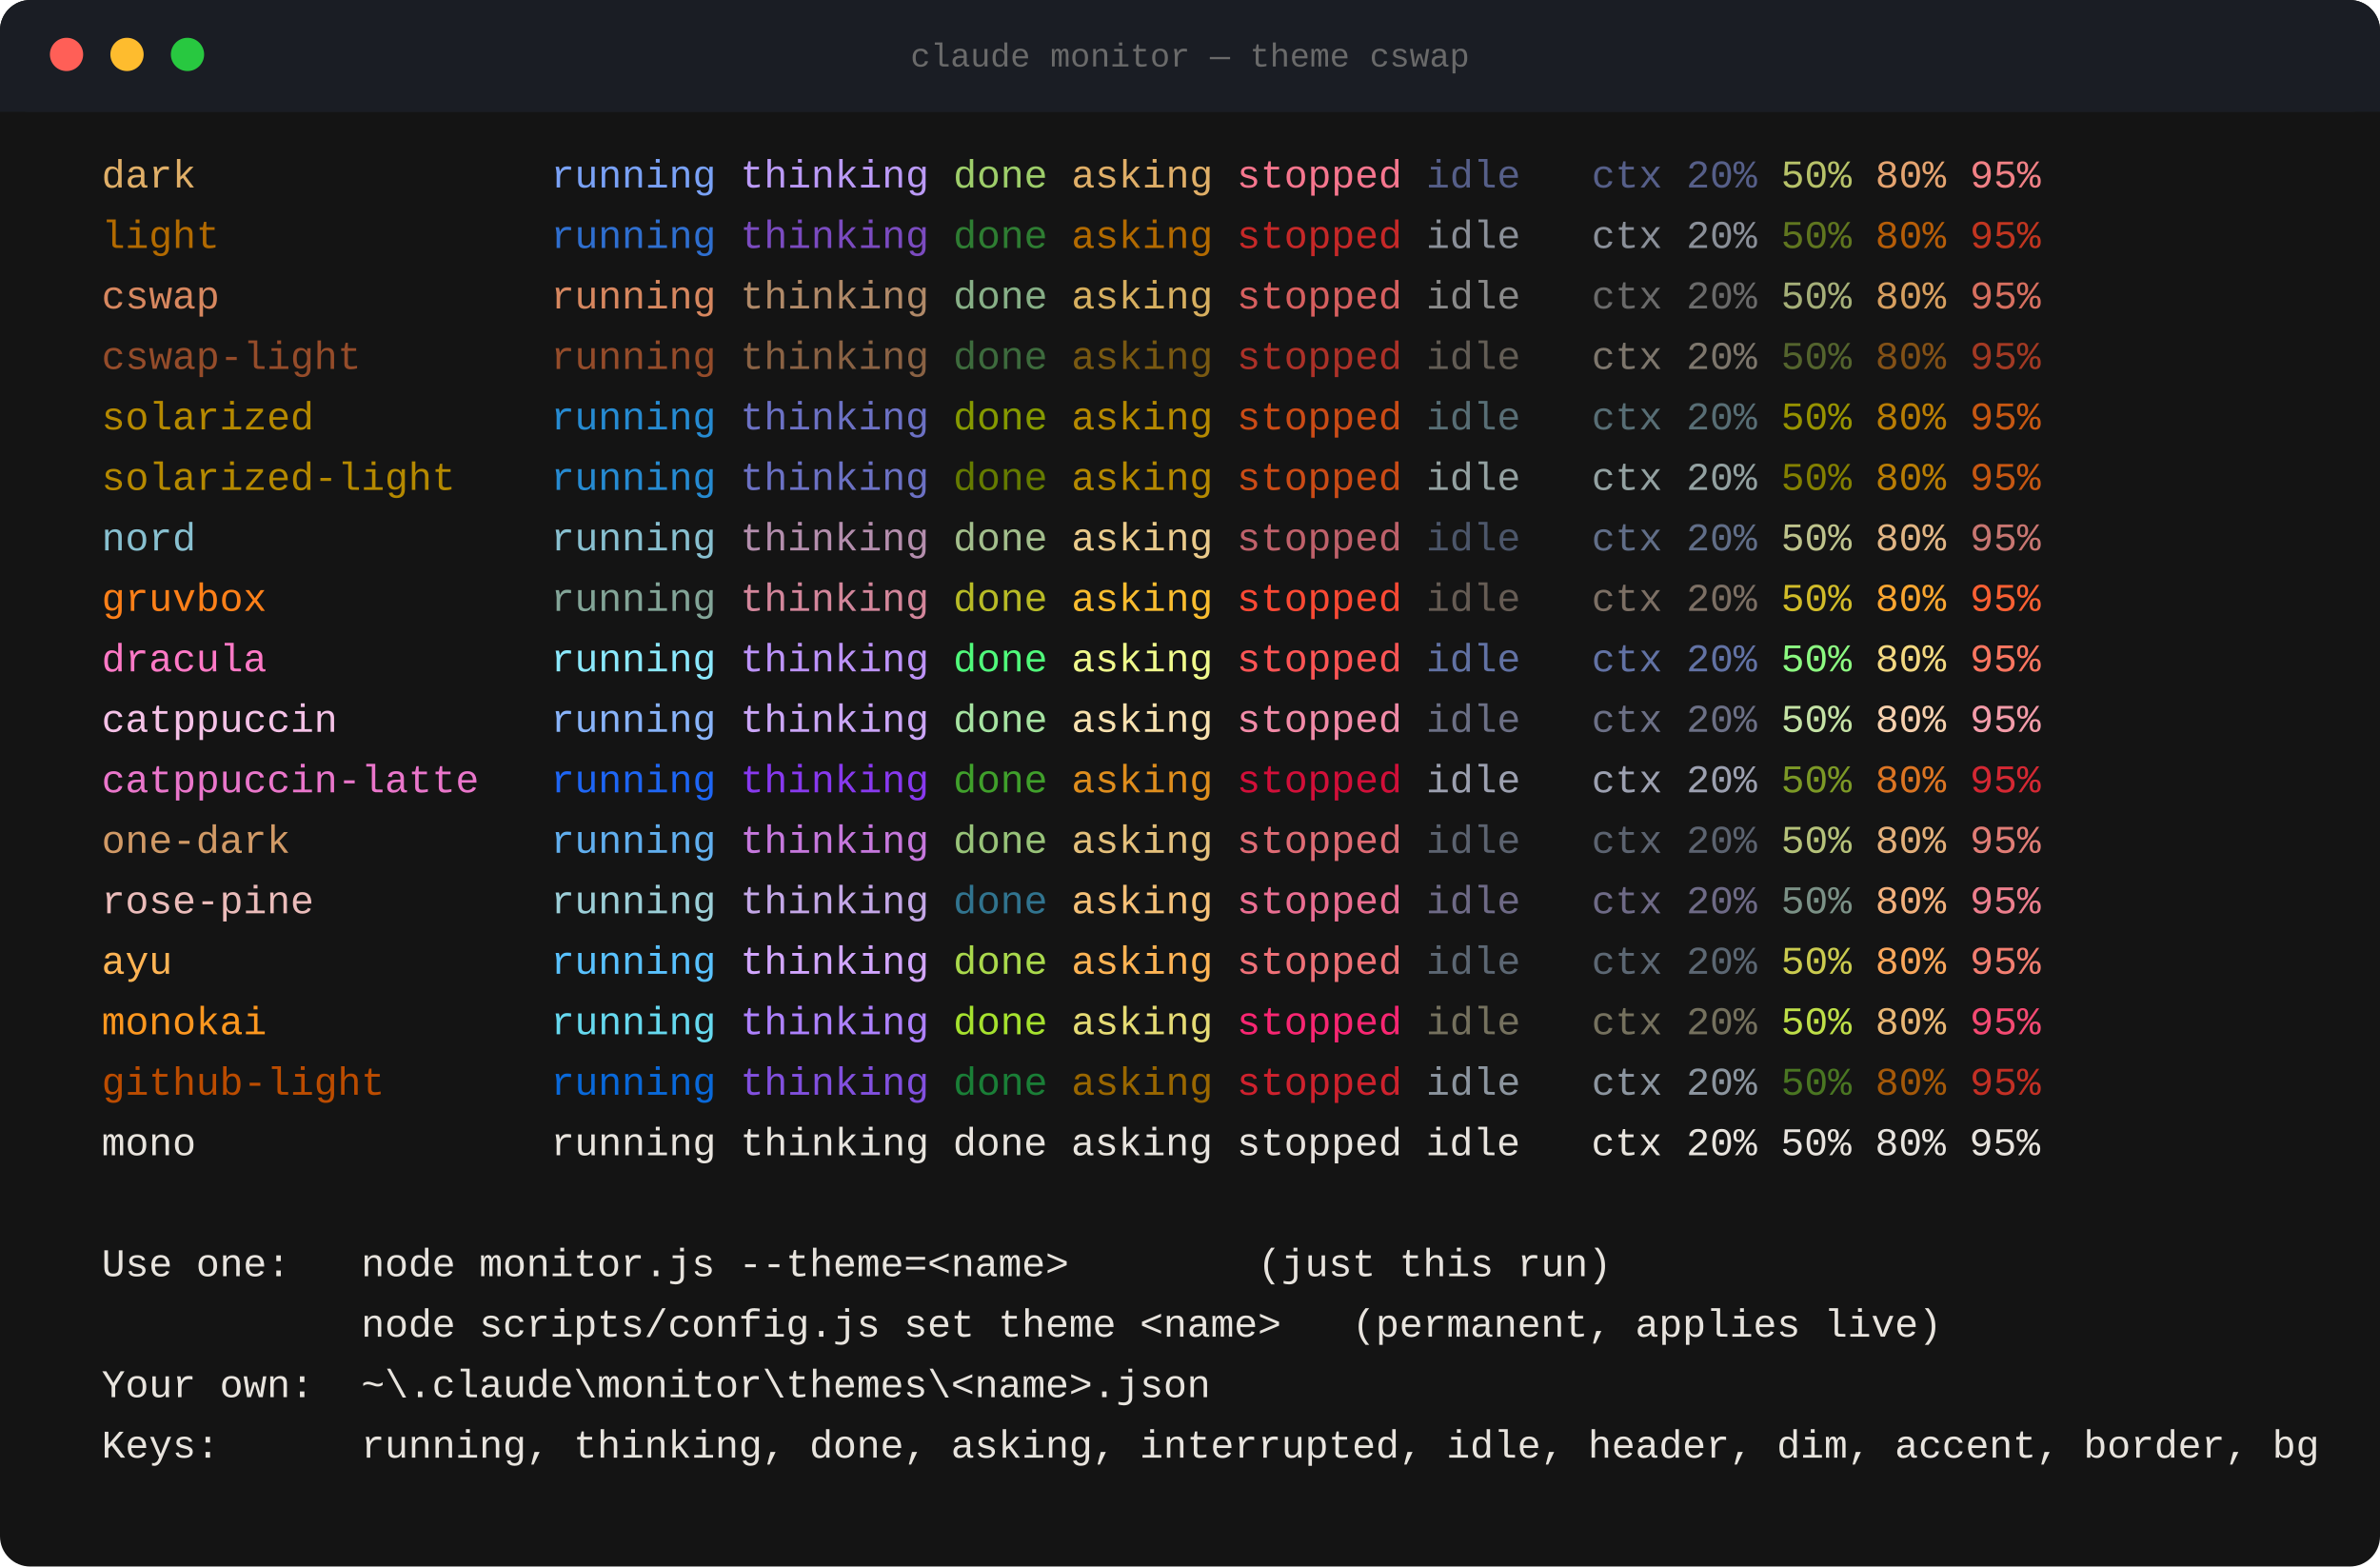
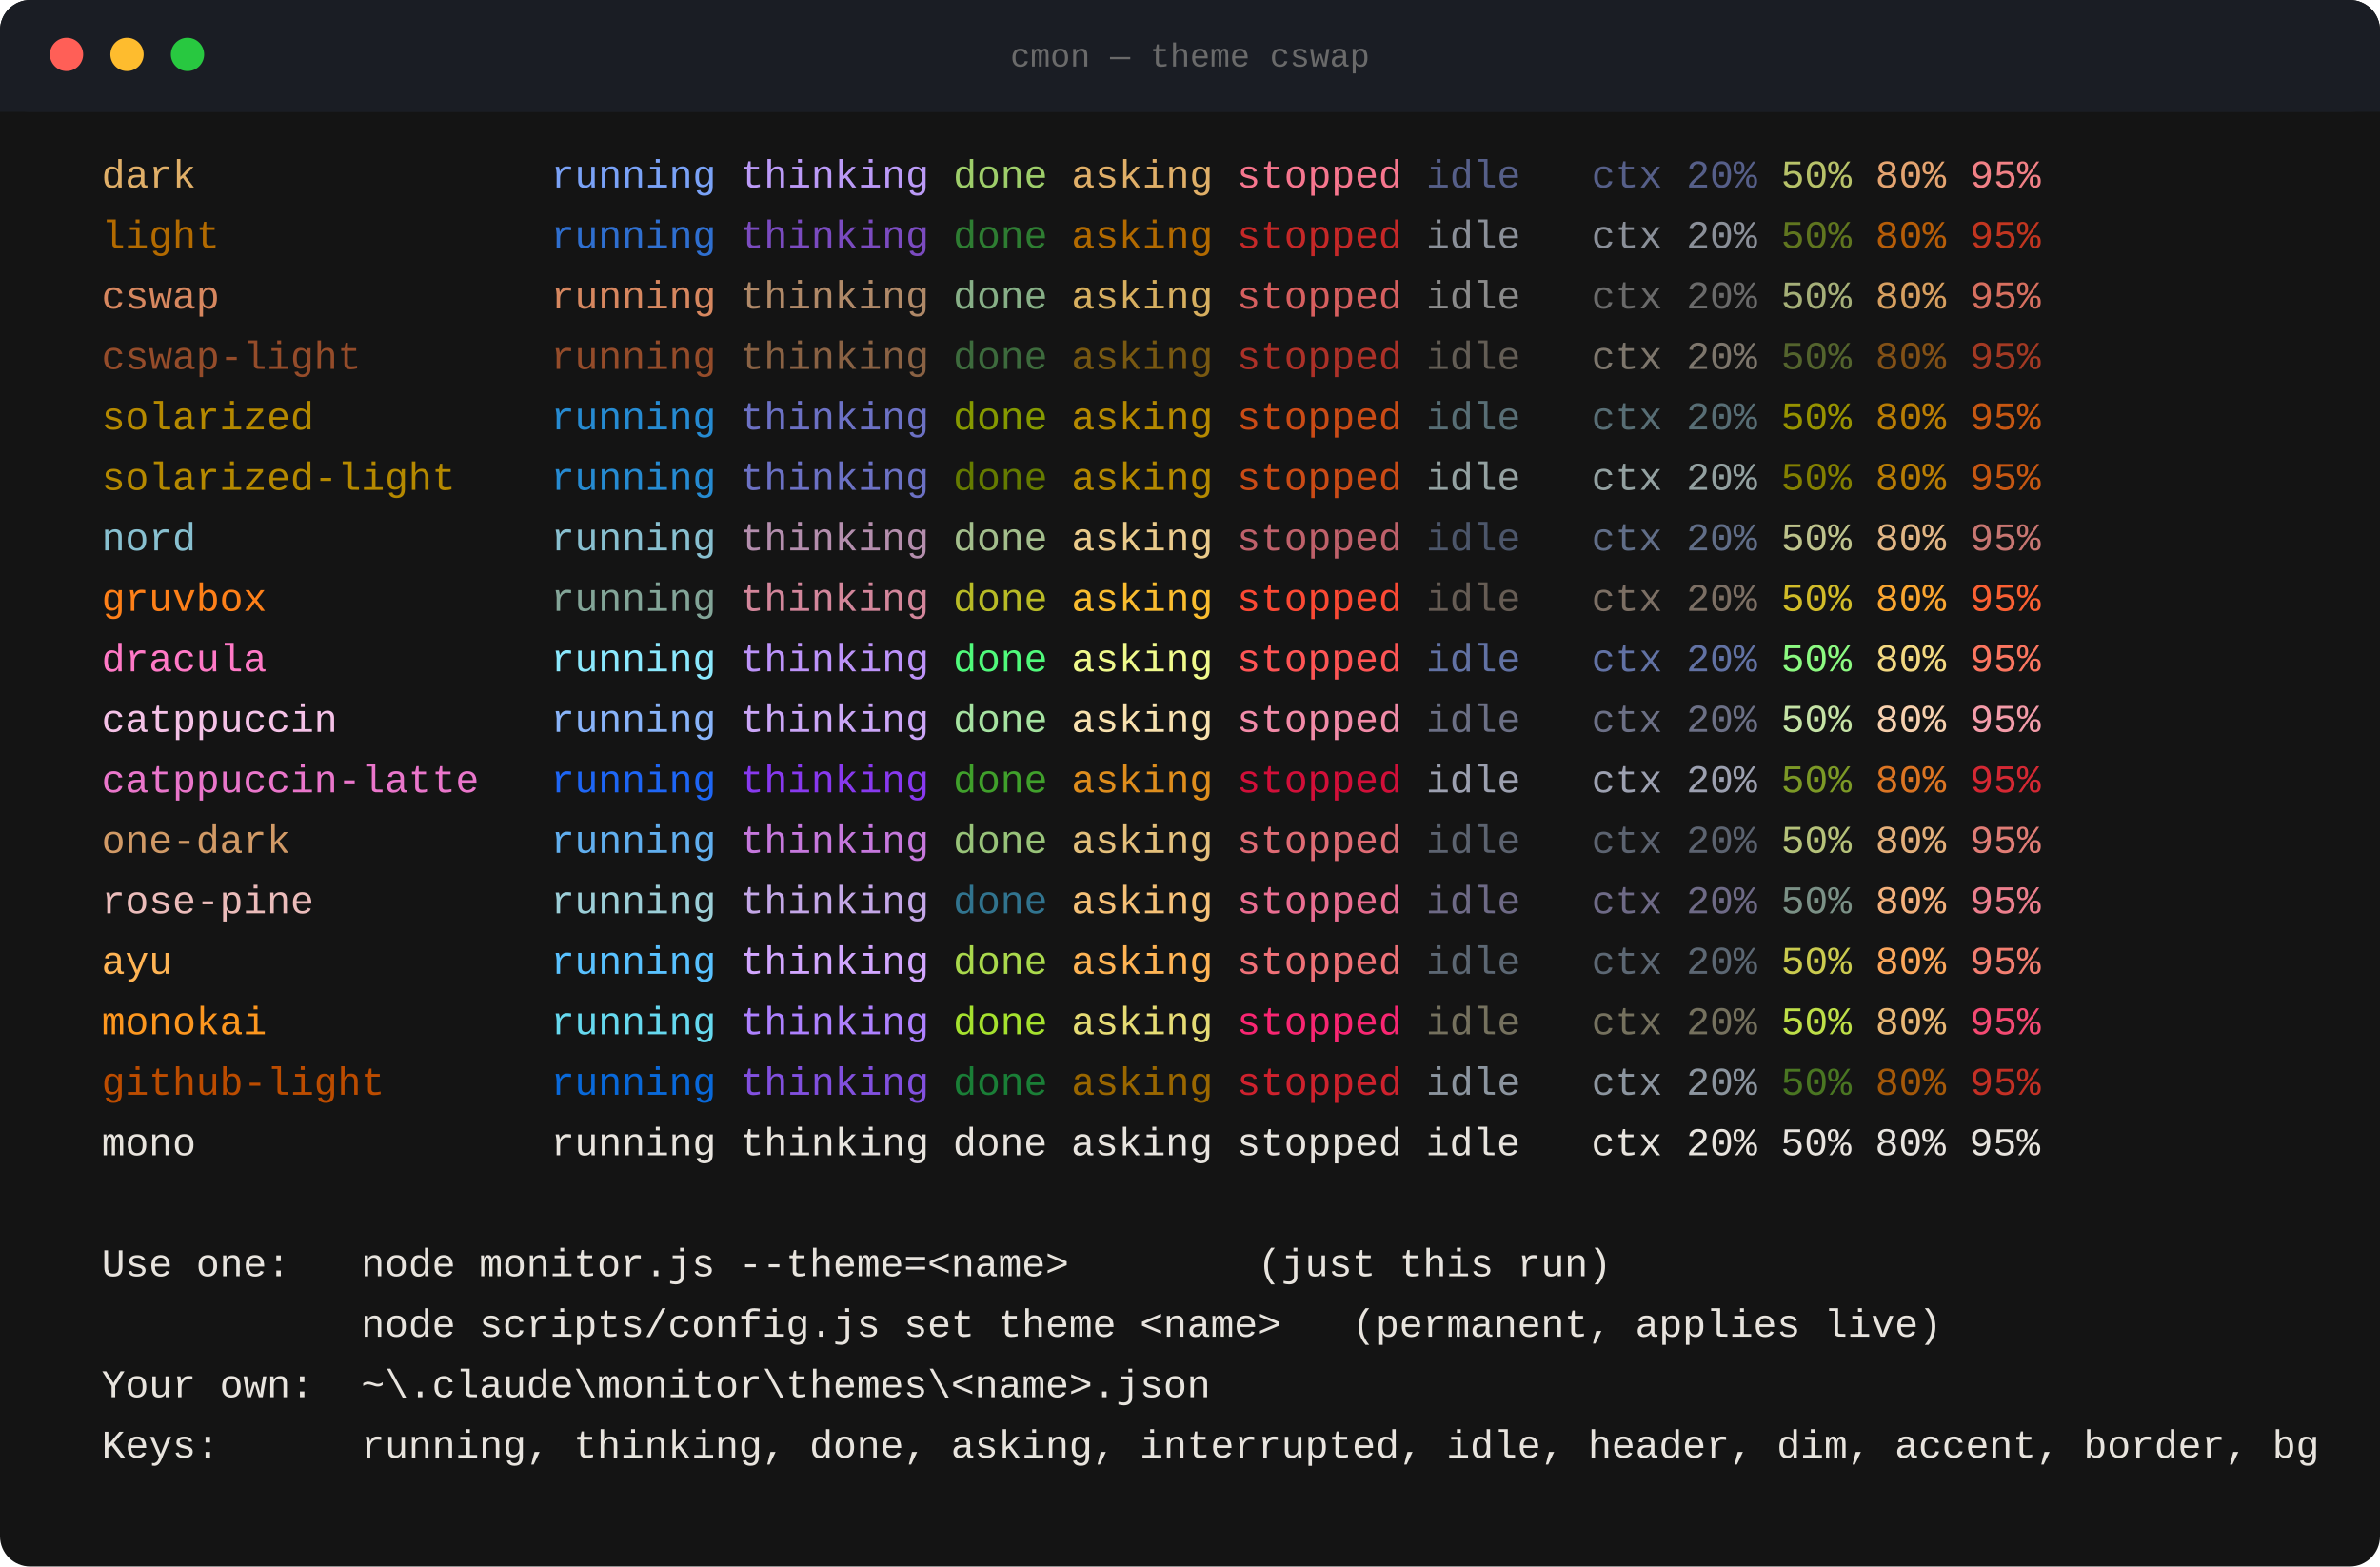
<svg xmlns="http://www.w3.org/2000/svg" width="787" height="518" viewBox="0 0 787 518" font-family="ui-monospace, SFMono-Regular, 'Cascadia Mono', Consolas, 'Liberation Mono', monospace" font-size="13">
  <rect width="787" height="518" rx="10" fill="#141414" />
  <rect width="787" height="37" rx="10" fill="#1a1d24" />
  <rect y="27" width="787" height="10" fill="#1a1d24" />
  <circle cx="22" cy="18" r="5.5" fill="#ff5f57" />
  <circle cx="42" cy="18" r="5.5" fill="#febc2e" />
  <circle cx="62" cy="18" r="5.5" fill="#28c840" />
-   <text x="393.5" y="22" text-anchor="middle" font-size="11" fill="#6a6a6a">claude monitor — theme cswap</text>
+   <text x="393.5" y="22" text-anchor="middle" font-size="11" fill="#6a6a6a">cmon — theme cswap</text>
  <text xml:space="preserve" fill="#e8e4de">
    <tspan x="33.6" y="62" fill="rgb(224,175,104)">dark              </tspan>
    <tspan x="182.2" y="62" fill="rgb(122,162,247)">running</tspan>
    <tspan x="244.8" y="62" fill="rgb(187,154,247)">thinking</tspan>
    <tspan x="315.2" y="62" fill="rgb(158,206,106)">done</tspan>
    <tspan x="354.3" y="62" fill="rgb(224,175,104)">asking</tspan>
    <tspan x="409.0" y="62" fill="rgb(247,118,142)">stopped</tspan>
    <tspan x="471.6" y="62" fill="rgb(86,95,137)">idle</tspan>
    <tspan x="526.3" y="62" fill="rgb(86,95,137)">ctx</tspan>
    <tspan x="557.6" y="62" fill="rgb(86,95,137)">20%</tspan>
    <tspan x="588.9" y="62" fill="rgb(183,194,105)">50%</tspan>
    <tspan x="620.1" y="62" fill="rgb(229,164,112)">80%</tspan>
    <tspan x="651.4" y="62" fill="rgb(242,129,134)">95%</tspan>
    <tspan x="33.6" y="82" fill="rgb(178,106,0)">light             </tspan>
    <tspan x="182.2" y="82" fill="rgb(47,111,208)">running</tspan>
    <tspan x="244.8" y="82" fill="rgb(123,75,192)">thinking</tspan>
    <tspan x="315.2" y="82" fill="rgb(46,125,50)">done</tspan>
    <tspan x="354.3" y="82" fill="rgb(178,106,0)">asking</tspan>
    <tspan x="409.0" y="82" fill="rgb(198,40,40)">stopped</tspan>
    <tspan x="471.6" y="82" fill="rgb(138,143,152)">idle</tspan>
    <tspan x="526.3" y="82" fill="rgb(138,143,152)">ctx</tspan>
    <tspan x="557.6" y="82" fill="rgb(138,143,152)">20%</tspan>
    <tspan x="588.9" y="82" fill="rgb(96,118,31)">50%</tspan>
    <tspan x="620.1" y="82" fill="rgb(182,93,8)">80%</tspan>
    <tspan x="651.4" y="82" fill="rgb(194,53,32)">95%</tspan>
    <tspan x="33.6" y="102" fill="rgb(215,135,95)">cswap             </tspan>
    <tspan x="182.2" y="102" fill="rgb(215,135,95)">running</tspan>
    <tspan x="244.8" y="102" fill="rgb(176,137,104)">thinking</tspan>
    <tspan x="315.2" y="102" fill="rgb(135,175,135)">done</tspan>
    <tspan x="354.3" y="102" fill="rgb(215,175,95)">asking</tspan>
    <tspan x="409.0" y="102" fill="rgb(215,95,95)">stopped</tspan>
    <tspan x="471.6" y="102" fill="rgb(138,138,138)">idle</tspan>
    <tspan x="526.3" y="102" fill="rgb(106,106,106)">ctx</tspan>
    <tspan x="557.6" y="102" fill="rgb(106,106,106)">20%</tspan>
    <tspan x="588.9" y="102" fill="rgb(165,175,120)">50%</tspan>
    <tspan x="620.1" y="102" fill="rgb(215,159,95)">80%</tspan>
    <tspan x="651.4" y="102" fill="rgb(215,111,95)">95%</tspan>
    <tspan x="33.6" y="122" fill="rgb(149,76,42)">cswap-light       </tspan>
    <tspan x="182.2" y="122" fill="rgb(149,76,42)">running</tspan>
    <tspan x="244.8" y="122" fill="rgb(138,98,68)">thinking</tspan>
    <tspan x="315.2" y="122" fill="rgb(61,107,61)">done</tspan>
    <tspan x="354.3" y="122" fill="rgb(121,89,17)">asking</tspan>
    <tspan x="409.0" y="122" fill="rgb(173,49,40)">stopped</tspan>
    <tspan x="471.6" y="122" fill="rgb(99,93,85)">idle</tspan>
    <tspan x="526.3" y="122" fill="rgb(125,118,108)">ctx</tspan>
    <tspan x="557.6" y="122" fill="rgb(125,118,108)">20%</tspan>
    <tspan x="588.9" y="122" fill="rgb(84,100,45)">50%</tspan>
    <tspan x="620.1" y="122" fill="rgb(131,81,22)">80%</tspan>
    <tspan x="651.4" y="122" fill="rgb(163,57,35)">95%</tspan>
    <tspan x="33.6" y="142" fill="rgb(181,137,0)">solarized         </tspan>
    <tspan x="182.2" y="142" fill="rgb(38,139,210)">running</tspan>
    <tspan x="244.8" y="142" fill="rgb(108,113,196)">thinking</tspan>
    <tspan x="315.2" y="142" fill="rgb(133,153,0)">done</tspan>
    <tspan x="354.3" y="142" fill="rgb(181,137,0)">asking</tspan>
    <tspan x="409.0" y="142" fill="rgb(203,75,22)">stopped</tspan>
    <tspan x="471.6" y="142" fill="rgb(88,110,117)">idle</tspan>
    <tspan x="526.3" y="142" fill="rgb(88,110,117)">ctx</tspan>
    <tspan x="557.6" y="142" fill="rgb(88,110,117)">20%</tspan>
    <tspan x="588.9" y="142" fill="rgb(151,147,0)">50%</tspan>
    <tspan x="620.1" y="142" fill="rgb(185,125,4)">80%</tspan>
    <tspan x="651.4" y="142" fill="rgb(199,87,18)">95%</tspan>
    <tspan x="33.6" y="162" fill="rgb(181,137,0)">solarized-light   </tspan>
    <tspan x="182.2" y="162" fill="rgb(38,139,210)">running</tspan>
    <tspan x="244.8" y="162" fill="rgb(108,113,196)">thinking</tspan>
    <tspan x="315.2" y="162" fill="rgb(101,123,0)">done</tspan>
    <tspan x="354.3" y="162" fill="rgb(181,137,0)">asking</tspan>
    <tspan x="409.0" y="162" fill="rgb(203,75,22)">stopped</tspan>
    <tspan x="471.6" y="162" fill="rgb(147,161,161)">idle</tspan>
    <tspan x="526.3" y="162" fill="rgb(147,161,161)">ctx</tspan>
    <tspan x="557.6" y="162" fill="rgb(147,161,161)">20%</tspan>
    <tspan x="588.9" y="162" fill="rgb(131,128,0)">50%</tspan>
    <tspan x="620.1" y="162" fill="rgb(185,125,4)">80%</tspan>
    <tspan x="651.4" y="162" fill="rgb(199,87,18)">95%</tspan>
    <tspan x="33.6" y="182" fill="rgb(136,192,208)">nord              </tspan>
    <tspan x="182.2" y="182" fill="rgb(136,192,208)">running</tspan>
    <tspan x="244.8" y="182" fill="rgb(180,142,173)">thinking</tspan>
    <tspan x="315.2" y="182" fill="rgb(163,190,140)">done</tspan>
    <tspan x="354.3" y="182" fill="rgb(235,203,139)">asking</tspan>
    <tspan x="409.0" y="182" fill="rgb(191,97,106)">stopped</tspan>
    <tspan x="471.6" y="182" fill="rgb(76,86,106)">idle</tspan>
    <tspan x="526.3" y="182" fill="rgb(97,110,136)">ctx</tspan>
    <tspan x="557.6" y="182" fill="rgb(97,110,136)">20%</tspan>
    <tspan x="588.9" y="182" fill="rgb(190,195,140)">50%</tspan>
    <tspan x="620.1" y="182" fill="rgb(226,182,132)">80%</tspan>
    <tspan x="651.4" y="182" fill="rgb(200,118,113)">95%</tspan>
    <tspan x="33.6" y="202" fill="rgb(254,128,25)">gruvbox           </tspan>
    <tspan x="182.2" y="202" fill="rgb(131,165,152)">running</tspan>
    <tspan x="244.8" y="202" fill="rgb(211,134,155)">thinking</tspan>
    <tspan x="315.2" y="202" fill="rgb(184,187,38)">done</tspan>
    <tspan x="354.3" y="202" fill="rgb(250,189,47)">asking</tspan>
    <tspan x="409.0" y="202" fill="rgb(251,73,52)">stopped</tspan>
    <tspan x="471.6" y="202" fill="rgb(102,92,84)">idle</tspan>
    <tspan x="526.3" y="202" fill="rgb(124,111,100)">ctx</tspan>
    <tspan x="557.6" y="202" fill="rgb(124,111,100)">20%</tspan>
    <tspan x="588.9" y="202" fill="rgb(209,188,41)">50%</tspan>
    <tspan x="620.1" y="202" fill="rgb(250,166,48)">80%</tspan>
    <tspan x="651.4" y="202" fill="rgb(251,96,51)">95%</tspan>
    <tspan x="33.6" y="222" fill="rgb(255,121,198)">dracula           </tspan>
    <tspan x="182.2" y="222" fill="rgb(139,233,253)">running</tspan>
    <tspan x="244.8" y="222" fill="rgb(189,147,249)">thinking</tspan>
    <tspan x="315.2" y="222" fill="rgb(80,250,123)">done</tspan>
    <tspan x="354.3" y="222" fill="rgb(241,250,140)">asking</tspan>
    <tspan x="409.0" y="222" fill="rgb(255,85,85)">stopped</tspan>
    <tspan x="471.6" y="222" fill="rgb(98,114,164)">idle</tspan>
    <tspan x="526.3" y="222" fill="rgb(98,114,164)">ctx</tspan>
    <tspan x="557.6" y="222" fill="rgb(98,114,164)">20%</tspan>
    <tspan x="588.9" y="222" fill="rgb(140,250,129)">50%</tspan>
    <tspan x="620.1" y="222" fill="rgb(244,217,129)">80%</tspan>
    <tspan x="651.4" y="222" fill="rgb(252,118,96)">95%</tspan>
    <tspan x="33.6" y="242" fill="rgb(245,194,231)">catppuccin        </tspan>
    <tspan x="182.2" y="242" fill="rgb(137,180,250)">running</tspan>
    <tspan x="244.8" y="242" fill="rgb(203,166,247)">thinking</tspan>
    <tspan x="315.2" y="242" fill="rgb(166,227,161)">done</tspan>
    <tspan x="354.3" y="242" fill="rgb(249,226,175)">asking</tspan>
    <tspan x="409.0" y="242" fill="rgb(243,139,168)">stopped</tspan>
    <tspan x="471.6" y="242" fill="rgb(108,112,134)">idle</tspan>
    <tspan x="526.3" y="242" fill="rgb(108,112,134)">ctx</tspan>
    <tspan x="557.6" y="242" fill="rgb(108,112,134)">20%</tspan>
    <tspan x="588.9" y="242" fill="rgb(197,227,166)">50%</tspan>
    <tspan x="620.1" y="242" fill="rgb(248,209,174)">80%</tspan>
    <tspan x="651.4" y="242" fill="rgb(244,156,169)">95%</tspan>
    <tspan x="33.6" y="262" fill="rgb(234,118,203)">catppuccin-latte  </tspan>
    <tspan x="182.2" y="262" fill="rgb(30,102,245)">running</tspan>
    <tspan x="244.8" y="262" fill="rgb(136,57,239)">thinking</tspan>
    <tspan x="315.2" y="262" fill="rgb(64,160,43)">done</tspan>
    <tspan x="354.3" y="262" fill="rgb(223,142,29)">asking</tspan>
    <tspan x="409.0" y="262" fill="rgb(210,15,57)">stopped</tspan>
    <tspan x="471.6" y="262" fill="rgb(156,160,176)">idle</tspan>
    <tspan x="526.3" y="262" fill="rgb(156,160,176)">ctx</tspan>
    <tspan x="557.6" y="262" fill="rgb(156,160,176)">20%</tspan>
    <tspan x="588.9" y="262" fill="rgb(124,153,38)">50%</tspan>
    <tspan x="620.1" y="262" fill="rgb(220,117,35)">80%</tspan>
    <tspan x="651.4" y="262" fill="rgb(213,40,51)">95%</tspan>
    <tspan x="33.6" y="282" fill="rgb(209,154,102)">one-dark          </tspan>
    <tspan x="182.2" y="282" fill="rgb(97,175,239)">running</tspan>
    <tspan x="244.8" y="282" fill="rgb(198,120,221)">thinking</tspan>
    <tspan x="315.2" y="282" fill="rgb(152,195,121)">done</tspan>
    <tspan x="354.3" y="282" fill="rgb(229,192,123)">asking</tspan>
    <tspan x="409.0" y="282" fill="rgb(224,108,117)">stopped</tspan>
    <tspan x="471.6" y="282" fill="rgb(92,99,112)">idle</tspan>
    <tspan x="526.3" y="282" fill="rgb(92,99,112)">ctx</tspan>
    <tspan x="557.6" y="282" fill="rgb(92,99,112)">20%</tspan>
    <tspan x="588.9" y="282" fill="rgb(181,194,122)">50%</tspan>
    <tspan x="620.1" y="282" fill="rgb(228,175,122)">80%</tspan>
    <tspan x="651.4" y="282" fill="rgb(225,125,118)">95%</tspan>
    <tspan x="33.6" y="302" fill="rgb(235,188,186)">rose-pine         </tspan>
    <tspan x="182.2" y="302" fill="rgb(156,207,216)">running</tspan>
    <tspan x="244.8" y="302" fill="rgb(196,167,231)">thinking</tspan>
    <tspan x="315.2" y="302" fill="rgb(49,116,143)">done</tspan>
    <tspan x="354.3" y="302" fill="rgb(246,193,119)">asking</tspan>
    <tspan x="409.0" y="302" fill="rgb(235,111,146)">stopped</tspan>
    <tspan x="471.6" y="302" fill="rgb(110,106,134)">idle</tspan>
    <tspan x="526.3" y="302" fill="rgb(110,106,134)">ctx</tspan>
    <tspan x="557.6" y="302" fill="rgb(110,106,134)">20%</tspan>
    <tspan x="588.9" y="302" fill="rgb(123,145,134)">50%</tspan>
    <tspan x="620.1" y="302" fill="rgb(244,177,124)">80%</tspan>
    <tspan x="651.4" y="302" fill="rgb(237,127,141)">95%</tspan>
    <tspan x="33.6" y="322" fill="rgb(255,180,84)">ayu               </tspan>
    <tspan x="182.2" y="322" fill="rgb(89,194,255)">running</tspan>
    <tspan x="244.8" y="322" fill="rgb(210,166,255)">thinking</tspan>
    <tspan x="315.2" y="322" fill="rgb(170,217,76)">done</tspan>
    <tspan x="354.3" y="322" fill="rgb(255,180,84)">asking</tspan>
    <tspan x="409.0" y="322" fill="rgb(240,113,120)">stopped</tspan>
    <tspan x="471.6" y="322" fill="rgb(92,103,115)">idle</tspan>
    <tspan x="526.3" y="322" fill="rgb(92,103,115)">ctx</tspan>
    <tspan x="557.6" y="322" fill="rgb(92,103,115)">20%</tspan>
    <tspan x="588.9" y="322" fill="rgb(202,203,79)">50%</tspan>
    <tspan x="620.1" y="322" fill="rgb(252,167,91)">80%</tspan>
    <tspan x="651.4" y="322" fill="rgb(243,126,113)">95%</tspan>
    <tspan x="33.6" y="342" fill="rgb(253,151,31)">monokai           </tspan>
    <tspan x="182.2" y="342" fill="rgb(102,217,239)">running</tspan>
    <tspan x="244.8" y="342" fill="rgb(174,129,255)">thinking</tspan>
    <tspan x="315.2" y="342" fill="rgb(166,226,46)">done</tspan>
    <tspan x="354.3" y="342" fill="rgb(230,219,116)">asking</tspan>
    <tspan x="409.0" y="342" fill="rgb(249,38,114)">stopped</tspan>
    <tspan x="471.6" y="342" fill="rgb(117,113,94)">idle</tspan>
    <tspan x="526.3" y="342" fill="rgb(117,113,94)">ctx</tspan>
    <tspan x="557.6" y="342" fill="rgb(117,113,94)">20%</tspan>
    <tspan x="588.9" y="342" fill="rgb(190,223,72)">50%</tspan>
    <tspan x="620.1" y="342" fill="rgb(234,183,116)">80%</tspan>
    <tspan x="651.4" y="342" fill="rgb(245,74,114)">95%</tspan>
    <tspan x="33.6" y="362" fill="rgb(188,76,0)">github-light      </tspan>
    <tspan x="182.2" y="362" fill="rgb(9,105,218)">running</tspan>
    <tspan x="244.8" y="362" fill="rgb(130,80,223)">thinking</tspan>
    <tspan x="315.2" y="362" fill="rgb(26,127,55)">done</tspan>
    <tspan x="354.3" y="362" fill="rgb(154,103,0)">asking</tspan>
    <tspan x="409.0" y="362" fill="rgb(207,34,46)">stopped</tspan>
    <tspan x="471.6" y="362" fill="rgb(140,149,159)">idle</tspan>
    <tspan x="526.3" y="362" fill="rgb(140,149,159)">ctx</tspan>
    <tspan x="557.6" y="362" fill="rgb(140,149,159)">20%</tspan>
    <tspan x="588.9" y="362" fill="rgb(74,118,34)">50%</tspan>
    <tspan x="620.1" y="362" fill="rgb(165,89,9)">80%</tspan>
    <tspan x="651.4" y="362" fill="rgb(196,48,37)">95%</tspan>
    <tspan x="18.0" y="382">  mono              </tspan>
    <tspan x="174.4" y="382"> running</tspan>
    <tspan x="237.0" y="382"> thinking</tspan>
    <tspan x="307.3" y="382"> done</tspan>
    <tspan x="346.4" y="382"> asking</tspan>
    <tspan x="401.2" y="382"> stopped</tspan>
    <tspan x="463.7" y="382"> idle</tspan>
    <tspan x="502.8" y="382">   ctx</tspan>
    <tspan x="549.8" y="382"> 20% 50% 80% 95%</tspan>
    <tspan x="18.0" y="422">  Use one:   node monitor.js --theme=&lt;name&gt;        (just this run)</tspan>
    <tspan x="18.0" y="442">             node scripts/config.js set theme &lt;name&gt;   (permanent, applies live)</tspan>
    <tspan x="18.0" y="462">  Your own:  ~\.claude\monitor\themes\&lt;name&gt;.json</tspan>
    <tspan x="18.0" y="482">  Keys:      running, thinking, done, asking, interrupted, idle, header, dim, accent, border, bg</tspan>
  </text>
</svg>
